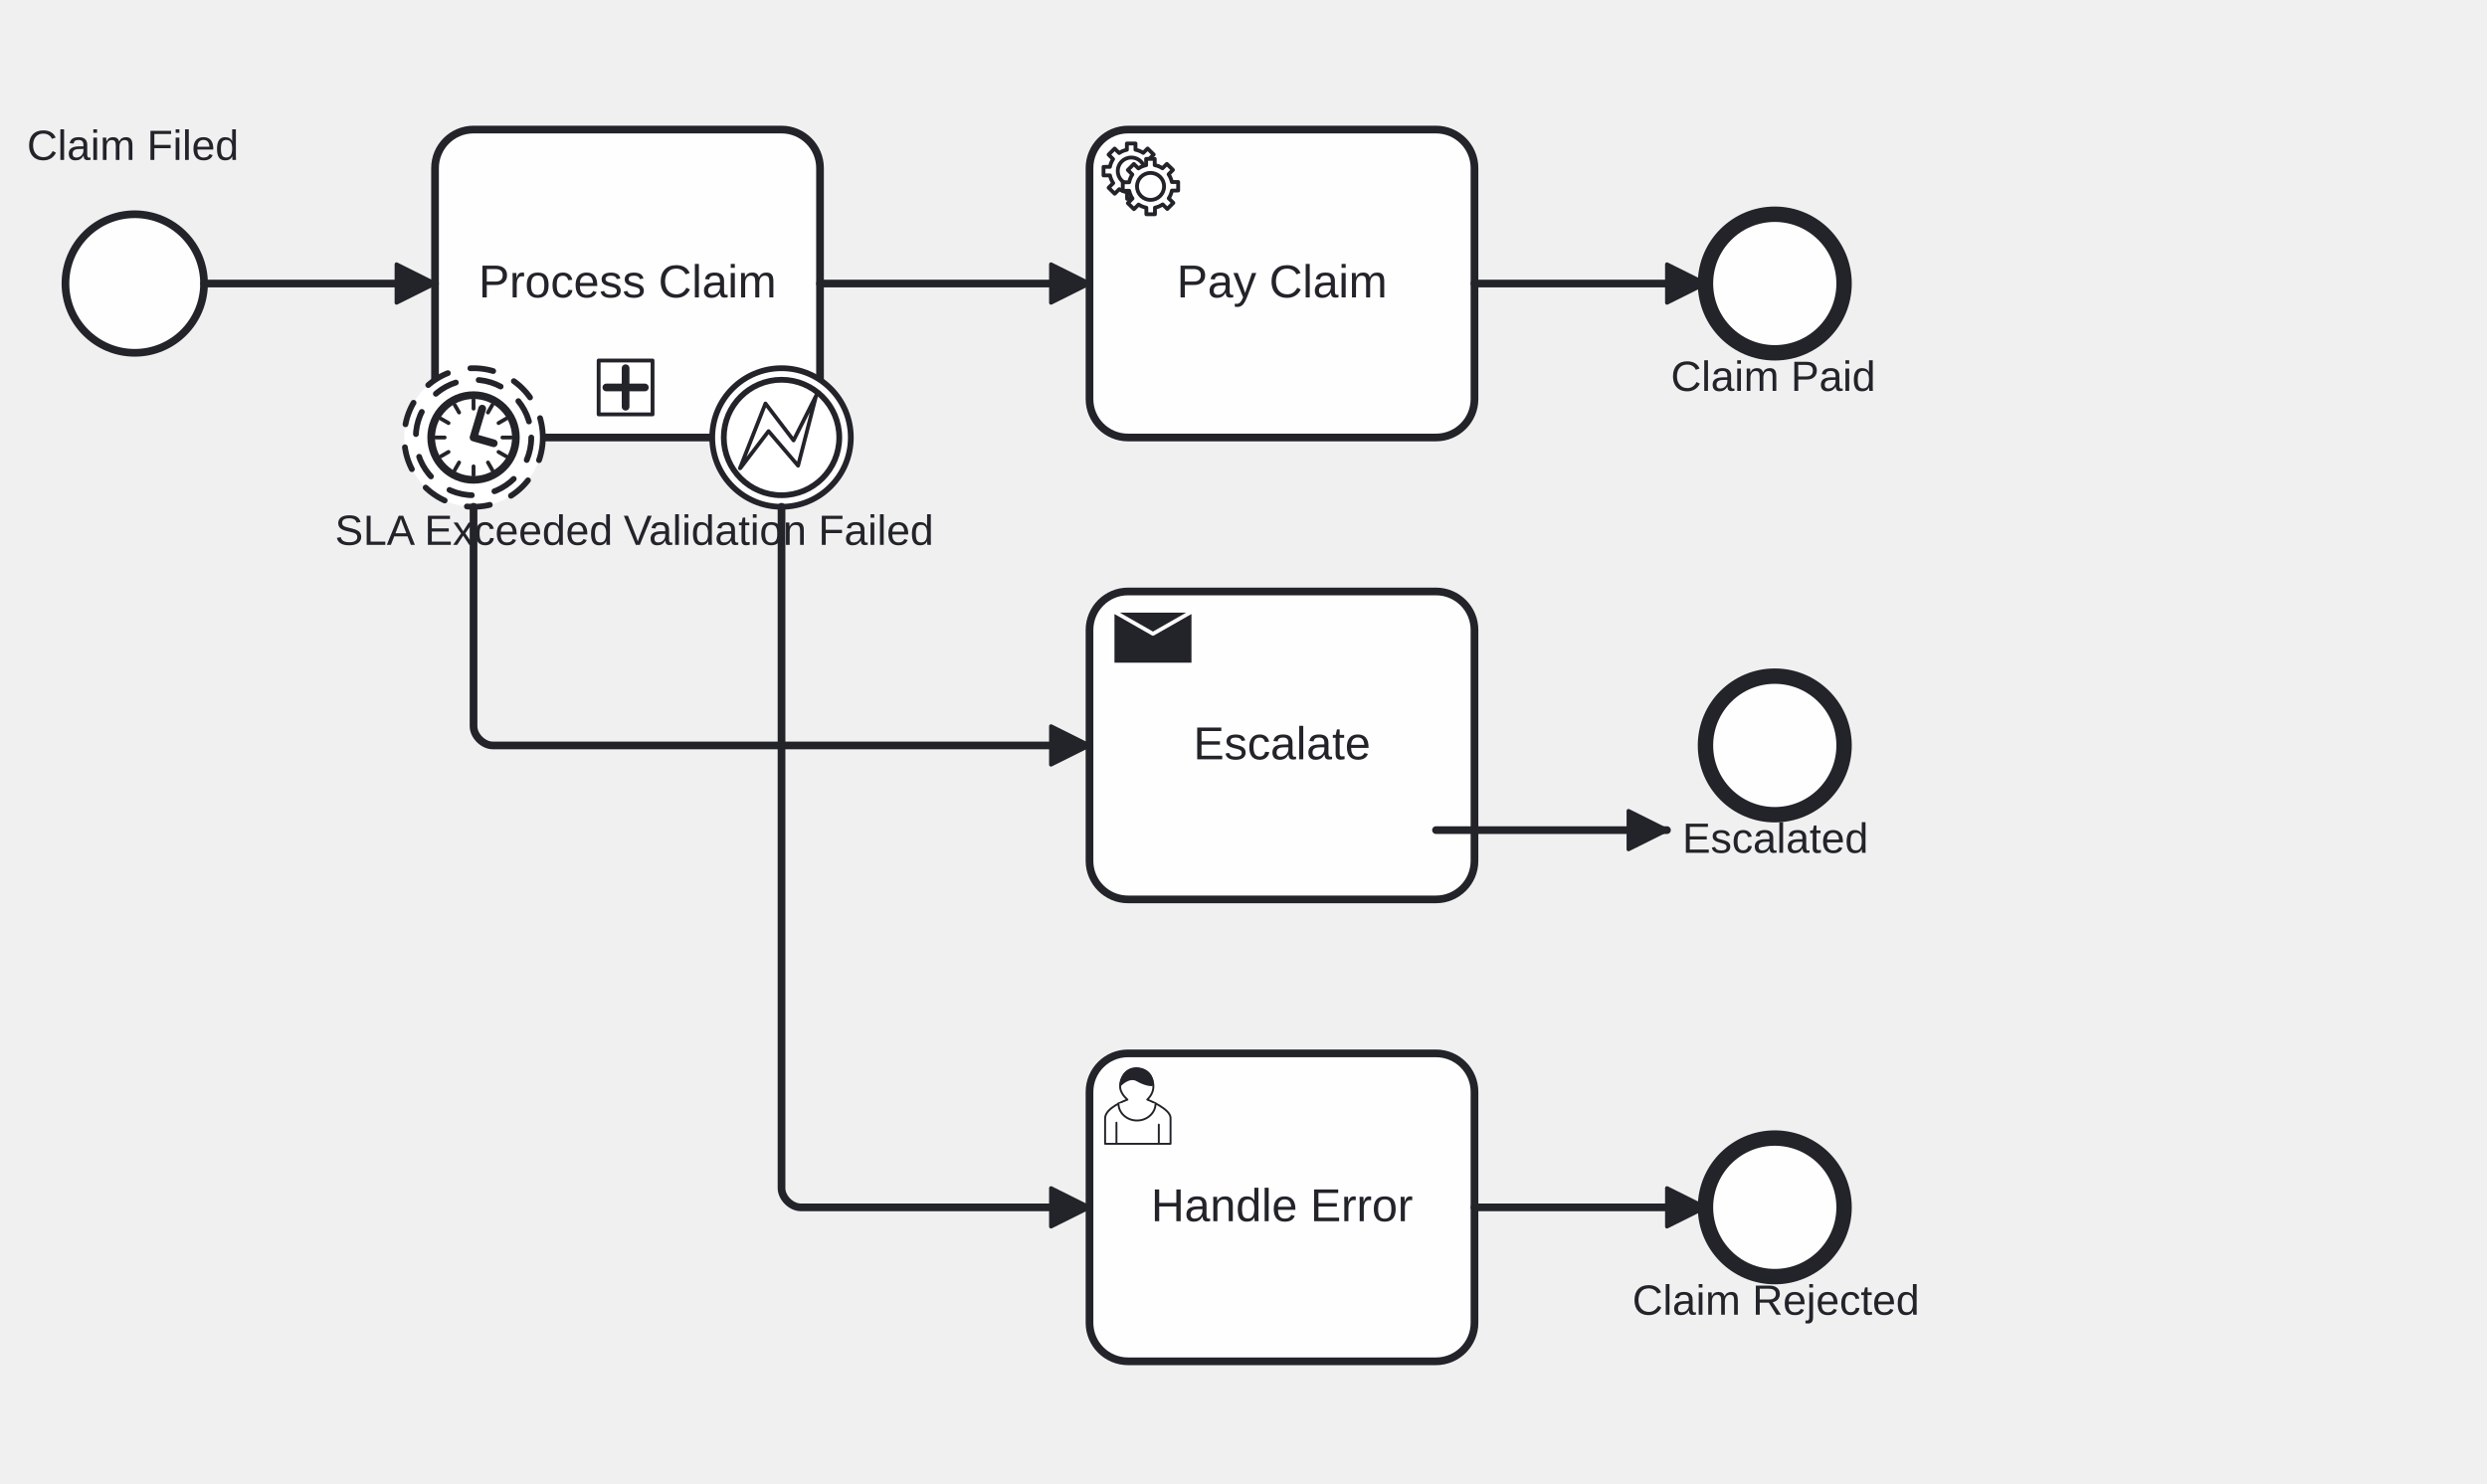
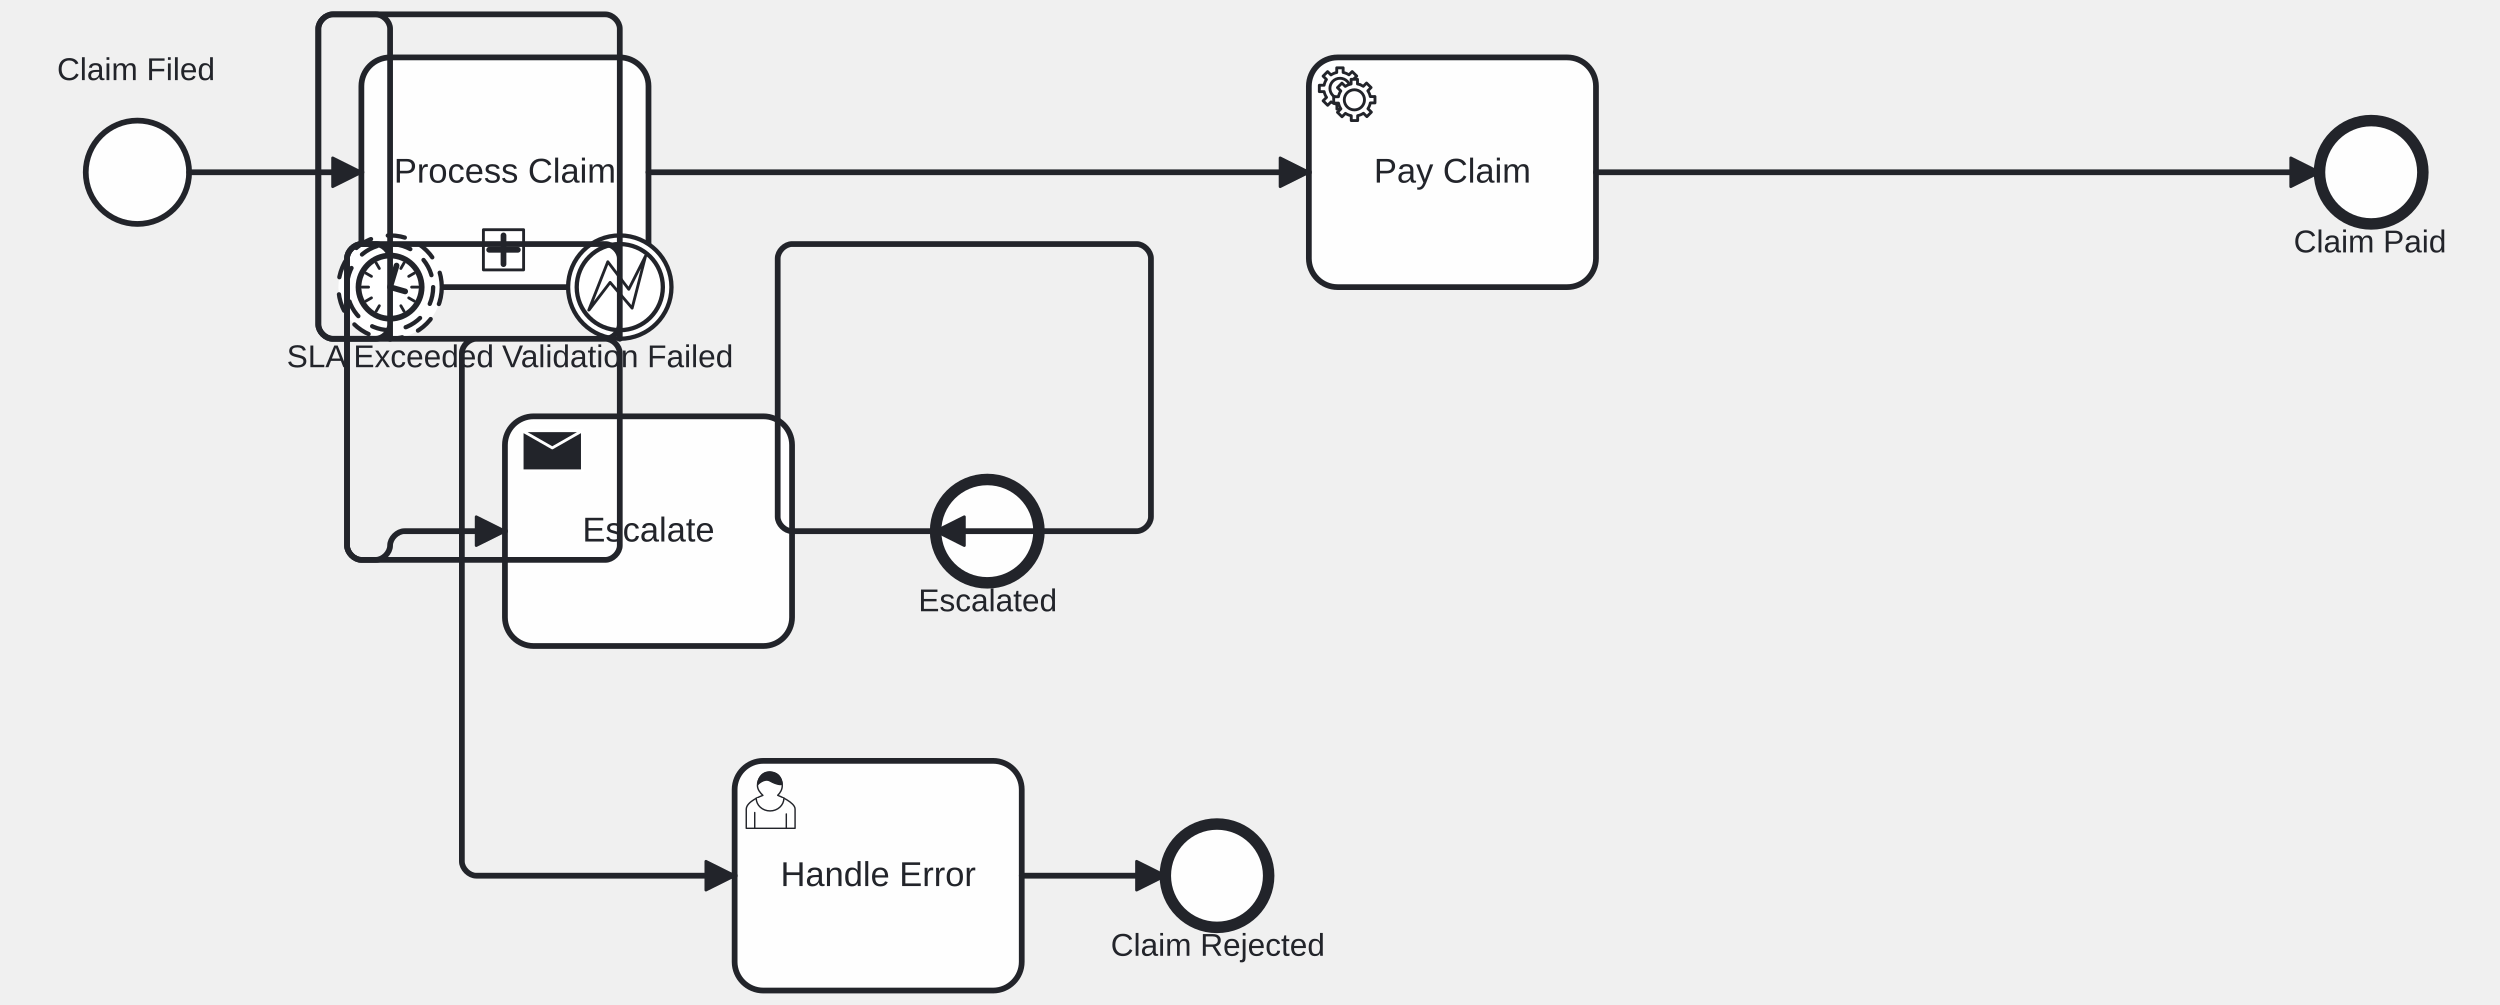
- <svg xmlns="http://www.w3.org/2000/svg" width="679" height="405" viewBox="175 73 646 332" version="1.1">
+ <svg xmlns="http://www.w3.org/2000/svg" width="1020" height="410" viewBox="175 60 845 350" version="1.1">
  <g class="djs-group">
    <g class="djs-element djs-shape" data-element-id="Start" style="display: block;" transform="translate(192, 102)">
      <g class="djs-visual">
        <circle cx="18" cy="18" r="18" style="stroke-linecap: round; stroke-linejoin: round; stroke: hsl(225, 10%, 15%); stroke-width: 2px; fill: white; fill-opacity: 0.95;" />
      </g>
      <rect style="fill: none; stroke-opacity: 0; stroke: white; stroke-width: 15px;" class="djs-hit djs-hit-all" x="0" y="0" width="36" height="36" />
      <circle cx="18" cy="18" r="23" style="fill: none;" class="djs-outline" />
    </g>
  </g>
  <g class="djs-group">
-     <g class="djs-element djs-shape" data-element-id="PayClaim" style="display: block;" transform="translate(458, 80)">
+     <g class="djs-element djs-shape" data-element-id="PayClaim" style="display: block;" transform="translate(618, 80)">
      <g class="djs-visual">
        <rect x="0" y="0" width="100" height="80" rx="10" ry="10" style="stroke-linecap: round; stroke-linejoin: round; stroke: hsl(225, 10%, 15%); stroke-width: 2px; fill: white; fill-opacity: 0.95;" />
        <text style="font-family: Arial, sans-serif; font-size: 12px; font-weight: normal; fill: hsl(225, 10%, 15%);" lineHeight="1.2" class="djs-label">
          <tspan x="22.664" y="43.6">Pay Claim</tspan>
        </text>
        <circle cx="5" cy="5" r="5" style="stroke-linecap: round; stroke-linejoin: round; stroke: none; stroke-width: 2px; fill: white;" transform="translate(6, 6)" />
        <path style="fill: white; stroke-linecap: round; stroke-linejoin: round; stroke: hsl(225, 10%, 15%); stroke-width: 1px;" d="m 12,18 v -1.713 c 0.352,-0.07 0.704,-0.178 1.048,-0.321 0.344,-0.145 0.666,-0.321 0.966,-0.521 l 1.194,1.18 1.567,-1.577 -1.195,-1.18 c 0.403,-0.614 0.683,-1.299 0.825,-2.018 l 1.622,-0.01 v -2.22 l -1.637,0.01 c -0.073,-0.352 -0.178,-0.7 -0.324,-1.044 -0.145,-0.344 -0.321,-0.664 -0.523,-0.962 l 1.131,-1.136 -1.583,-1.563 -1.13,1.136 c -0.614,-0.401 -1.303,-0.681 -2.023,-0.822 l 0.009,-1.619 h -2.241 l 0.004,1.631 c -0.354,0.074 -0.705,0.18 -1.05,0.324 -0.344,0.144 -0.665,0.321 -0.964,0.52 l -1.17,-1.158 -1.567,1.579 1.168,1.157 c -0.403,0.613 -0.683,1.298 -0.825,2.017 l -1.659,0.003 v 2.222 l 1.672,-0.006 c 0.073,0.351 0.18,0.702 0.324,1.045 0.145,0.344 0.321,0.664 0.523,0.961 l -1.199,1.197 1.584,1.56 1.196,-1.193 c 0.614,0.403 1.303,0.682 2.023,0.823 l 7.19e-4,1.699 h 2.227 z m 0.221,-3.996 c -1.789,0.75 -3.858,-0.093 -4.61,-1.874 -0.752,-1.783 0.091,-3.846 1.88,-4.596 1.788,-0.749 3.857,0.093 4.609,1.874 0.752,1.782 -0.091,3.846 -1.88,4.596 z" />
        <circle cx="5" cy="5" r="5" style="stroke-linecap: round; stroke-linejoin: round; stroke: none; stroke-width: 2px; fill: white;" transform="translate(11, 10)" />
        <path style="fill: white; stroke-linecap: round; stroke-linejoin: round; stroke: hsl(225, 10%, 15%); stroke-width: 1px;" d="m 17,22 v -1.713 c 0.352,-0.07 0.704,-0.178 1.048,-0.321 0.344,-0.145 0.666,-0.321 0.966,-0.521 l 1.194,1.18 1.567,-1.577 -1.195,-1.18 c 0.403,-0.614 0.683,-1.299 0.825,-2.018 l 1.622,-0.01 v -2.22 l -1.637,0.01 c -0.073,-0.352 -0.178,-0.7 -0.324,-1.044 -0.145,-0.344 -0.321,-0.664 -0.523,-0.962 l 1.131,-1.136 -1.583,-1.563 -1.13,1.136 c -0.614,-0.401 -1.303,-0.681 -2.023,-0.822 l 0.009,-1.619 h -2.241 l 0.004,1.631 c -0.354,0.074 -0.705,0.18 -1.05,0.324 -0.344,0.144 -0.665,0.321 -0.964,0.52 l -1.17,-1.158 -1.567,1.579 1.168,1.157 c -0.403,0.613 -0.683,1.298 -0.825,2.017 l -1.659,0.003 v 2.222 l 1.672,-0.006 c 0.073,0.351 0.18,0.702 0.324,1.045 0.145,0.344 0.321,0.664 0.523,0.961 l -1.199,1.197 1.584,1.56 1.196,-1.193 c 0.614,0.403 1.303,0.682 2.023,0.823 l 7.19e-4,1.699 h 2.227 z m 0.221,-3.996 c -1.789,0.75 -3.858,-0.093 -4.61,-1.874 -0.752,-1.783 0.091,-3.846 1.88,-4.596 1.788,-0.749 3.857,0.093 4.609,1.874 0.752,1.782 -0.091,3.846 -1.88,4.596 z" />
      </g>
      <rect style="fill: none; stroke-opacity: 0; stroke: white; stroke-width: 15px;" class="djs-hit djs-hit-all" x="0" y="0" width="100" height="80" />
      <rect x="-5" y="-5" rx="14" width="110" height="90" style="fill: none;" class="djs-outline" />
    </g>
  </g>
  <g class="djs-group">
-     <g class="djs-element djs-shape" data-element-id="HandleError" style="display: block;" transform="translate(458, 320)">
+     <g class="djs-element djs-shape" data-element-id="HandleError" style="display: block;" transform="translate(418, 325)">
      <g class="djs-visual">
        <rect x="0" y="0" width="100" height="80" rx="10" ry="10" style="stroke-linecap: round; stroke-linejoin: round; stroke: hsl(225, 10%, 15%); stroke-width: 2px; fill: white; fill-opacity: 0.95;" />
        <text style="font-family: Arial, sans-serif; font-size: 12px; font-weight: normal; fill: hsl(225, 10%, 15%);" lineHeight="1.2" class="djs-label">
          <tspan x="15.992" y="43.6">Handle Error</tspan>
        </text>
        <path style="fill: white; stroke-linecap: round; stroke-linejoin: round; stroke: hsl(225, 10%, 15%); stroke-width: 0.5px;" d="m 15,12 c 0.909,-0.845 1.594,-2.049 1.594,-3.385 0,-2.554 -1.805,-4.622 -4.357,-4.622 -2.552,0 -4.288,2.068 -4.288,4.622 0,1.348 0.974,2.562 1.896,3.405 -0.529,0.187 -5.669,2.097 -5.794,4.756 v 6.718 h 17 v -6.718 c 0,-2.298 -5.528,-4.595 -6.051,-4.776 zm -8,6 l 0,5.5 m 11,0 l 0,-5" />
        <path style="fill: white; stroke-linecap: round; stroke-linejoin: round; stroke: hsl(225, 10%, 15%); stroke-width: 0.5px;" d="m 15,12 m 2.162,1.009 c 0,2.447 -2.158,4.431 -4.821,4.431 -2.665,0 -4.822,-1.981 -4.822,-4.431 " />
        <path style="fill: hsl(225, 10%, 15%); stroke-linecap: round; stroke-linejoin: round; stroke: hsl(225, 10%, 15%); stroke-width: 0.5px;" d="m 15,12 m -6.9,-3.80 c 0,0 2.251,-2.358 4.274,-1.177 2.024,1.181 4.221,1.537 4.124,0.965 -0.098,-0.57 -0.117,-3.791 -4.191,-4.136 -3.575,0.001 -4.208,3.367 -4.207,4.348 z" />
      </g>
      <rect style="fill: none; stroke-opacity: 0; stroke: white; stroke-width: 15px;" class="djs-hit djs-hit-all" x="0" y="0" width="100" height="80" />
      <rect x="-5" y="-5" rx="14" width="110" height="90" style="fill: none;" class="djs-outline" />
    </g>
  </g>
  <g class="djs-group">
-     <g class="djs-element djs-shape" data-element-id="EscalateTask" style="display: block;" transform="translate(458, 200)">
+     <g class="djs-element djs-shape" data-element-id="EscalateTask" style="display: block;" transform="translate(338, 205)">
      <g class="djs-visual">
        <rect x="0" y="0" width="100" height="80" rx="10" ry="10" style="stroke-linecap: round; stroke-linejoin: round; stroke: hsl(225, 10%, 15%); stroke-width: 2px; fill: white; fill-opacity: 0.95;" />
        <text style="font-family: Arial, sans-serif; font-size: 12px; font-weight: normal; fill: hsl(225, 10%, 15%);" lineHeight="1.2" class="djs-label">
          <tspan x="26.99" y="43.6">Escalate</tspan>
        </text>
        <path style="fill: hsl(225, 10%, 15%); stroke-linecap: round; stroke-linejoin: round; stroke: white; stroke-width: 1px;" d="m 5.985,4.998 l 0,14 l 21,0 l 0,-14 z l 10.5,6 l 10.5,-6" />
      </g>
      <rect style="fill: none; stroke-opacity: 0; stroke: white; stroke-width: 15px;" class="djs-hit djs-hit-all" x="0" y="0" width="100" height="80" />
      <rect x="-5" y="-5" rx="14" width="110" height="90" style="fill: none;" class="djs-outline" />
    </g>
  </g>
  <g class="djs-group">
-     <g class="djs-element djs-shape" data-element-id="EndOK" style="display: block;" transform="translate(618, 102)">
+     <g class="djs-element djs-shape" data-element-id="EndOK" style="display: block;" transform="translate(970, 102)">
      <g class="djs-visual">
        <circle cx="18" cy="18" r="18" style="stroke-linecap: round; stroke-linejoin: round; stroke: hsl(225, 10%, 15%); stroke-width: 4px; fill: white; fill-opacity: 0.95;" />
      </g>
      <rect style="fill: none; stroke-opacity: 0; stroke: white; stroke-width: 15px;" class="djs-hit djs-hit-all" x="0" y="0" width="36" height="36" />
      <circle cx="18" cy="18" r="24" style="fill: none;" class="djs-outline" />
    </g>
  </g>
  <g class="djs-group">
-     <g class="djs-element djs-shape" data-element-id="EndError" style="display: block;" transform="translate(618, 342)">
+     <g class="djs-element djs-shape" data-element-id="EndError" style="display: block;" transform="translate(568, 347)">
      <g class="djs-visual">
        <circle cx="18" cy="18" r="18" style="stroke-linecap: round; stroke-linejoin: round; stroke: hsl(225, 10%, 15%); stroke-width: 4px; fill: white; fill-opacity: 0.95;" />
      </g>
      <rect style="fill: none; stroke-opacity: 0; stroke: white; stroke-width: 15px;" class="djs-hit djs-hit-all" x="0" y="0" width="36" height="36" />
      <circle cx="18" cy="18" r="24" style="fill: none;" class="djs-outline" />
    </g>
  </g>
  <g class="djs-group">
-     <g class="djs-element djs-shape" data-element-id="EndEscalated" style="display: block;" transform="translate(618, 222)">
+     <g class="djs-element djs-shape" data-element-id="EndEscalated" style="display: block;" transform="translate(488, 227)">
      <g class="djs-visual">
        <circle cx="18" cy="18" r="18" style="stroke-linecap: round; stroke-linejoin: round; stroke: hsl(225, 10%, 15%); stroke-width: 4px; fill: white; fill-opacity: 0.95;" />
      </g>
      <rect style="fill: none; stroke-opacity: 0; stroke: white; stroke-width: 15px;" class="djs-hit djs-hit-all" x="0" y="0" width="36" height="36" />
      <circle cx="18" cy="18" r="24" style="fill: none;" class="djs-outline" />
    </g>
  </g>
  <g class="djs-group">
    <g class="djs-element djs-shape" data-element-id="SubProcess1" style="display: block;" transform="translate(288, 80)">
      <g class="djs-visual">
        <rect x="0" y="0" width="100" height="80" rx="10" ry="10" style="stroke-linecap: round; stroke-linejoin: round; stroke: hsl(225, 10%, 15%); stroke-width: 2px; fill: white; fill-opacity: 0.95;" />
        <text style="font-family: Arial, sans-serif; font-size: 12px; font-weight: normal; fill: hsl(225, 10%, 15%);" lineHeight="1.2" class="djs-label">
          <tspan x="11.33" y="43.6">Process Claim</tspan>
        </text>
        <rect x="0" y="0" width="14" height="14" rx="0" ry="0" style="stroke-linecap: round; stroke-linejoin: round; stroke: hsl(225, 10%, 15%); stroke-width: 1px; fill: white;" transform="translate(42.5, 60)" />
        <path style="fill: white; stroke-linecap: round; stroke-linejoin: round; stroke: hsl(225, 10%, 15%); stroke-width: 2px;" data-marker="sub-process" d="m42.5,60 m 7,2 l 0,10 m -5,-5 l 10,0" />
      </g>
      <rect x="-5" y="-5" rx="14" width="110" height="90" style="fill: none;" class="djs-outline" />
      <rect style="fill: none; stroke-opacity: 0; stroke: white; stroke-width: 15px;" class="djs-hit djs-hit-all" x="0" y="0" width="100" height="80" />
    </g>
  </g>
  <g class="djs-group">
    <g class="djs-element djs-shape" data-element-id="TimerBoundary" style="display: block;" transform="translate(280, 142)">
      <g class="djs-visual">
        <circle cx="18" cy="18" r="18" style="stroke-linecap: round; stroke-linejoin: round; stroke: hsl(225, 10%, 15%); stroke-width: 1.5px; fill: white; fill-opacity: 1; stroke-dasharray: 6;" />
        <circle cx="18" cy="18" r="15" style="stroke-linecap: round; stroke-linejoin: round; stroke: hsl(225, 10%, 15%); stroke-width: 1.5px; fill: none; fill-opacity: 1; stroke-dasharray: 6;" />
        <circle cx="18" cy="18" r="11" style="stroke-linecap: round; stroke-linejoin: round; stroke: hsl(225, 10%, 15%); stroke-width: 2px; fill: white;" />
        <path style="fill: none; stroke-linecap: round; stroke-linejoin: round; stroke: hsl(225, 10%, 15%); stroke-width: 2px;" d="M 18,18 l 2.25,-7.5 m -2.25,7.5 l 5.25,1.5 " />
        <path style="fill: none; stroke-linecap: round; stroke-linejoin: round; stroke: hsl(225, 10%, 15%); stroke-width: 1px;" transform="rotate(0,18,18)" d="M 18,18 m 0,7.5 l -0,2.25 " />
        <path style="fill: none; stroke-linecap: round; stroke-linejoin: round; stroke: hsl(225, 10%, 15%); stroke-width: 1px;" transform="rotate(30,18,18)" d="M 18,18 m 0,7.5 l -0,2.25 " />
        <path style="fill: none; stroke-linecap: round; stroke-linejoin: round; stroke: hsl(225, 10%, 15%); stroke-width: 1px;" transform="rotate(60,18,18)" d="M 18,18 m 0,7.5 l -0,2.25 " />
        <path style="fill: none; stroke-linecap: round; stroke-linejoin: round; stroke: hsl(225, 10%, 15%); stroke-width: 1px;" transform="rotate(90,18,18)" d="M 18,18 m 0,7.5 l -0,2.25 " />
        <path style="fill: none; stroke-linecap: round; stroke-linejoin: round; stroke: hsl(225, 10%, 15%); stroke-width: 1px;" transform="rotate(120,18,18)" d="M 18,18 m 0,7.5 l -0,2.25 " />
        <path style="fill: none; stroke-linecap: round; stroke-linejoin: round; stroke: hsl(225, 10%, 15%); stroke-width: 1px;" transform="rotate(150,18,18)" d="M 18,18 m 0,7.5 l -0,2.25 " />
        <path style="fill: none; stroke-linecap: round; stroke-linejoin: round; stroke: hsl(225, 10%, 15%); stroke-width: 1px;" transform="rotate(180,18,18)" d="M 18,18 m 0,7.5 l -0,2.25 " />
        <path style="fill: none; stroke-linecap: round; stroke-linejoin: round; stroke: hsl(225, 10%, 15%); stroke-width: 1px;" transform="rotate(210,18,18)" d="M 18,18 m 0,7.5 l -0,2.25 " />
        <path style="fill: none; stroke-linecap: round; stroke-linejoin: round; stroke: hsl(225, 10%, 15%); stroke-width: 1px;" transform="rotate(240,18,18)" d="M 18,18 m 0,7.5 l -0,2.25 " />
        <path style="fill: none; stroke-linecap: round; stroke-linejoin: round; stroke: hsl(225, 10%, 15%); stroke-width: 1px;" transform="rotate(270,18,18)" d="M 18,18 m 0,7.5 l -0,2.25 " />
        <path style="fill: none; stroke-linecap: round; stroke-linejoin: round; stroke: hsl(225, 10%, 15%); stroke-width: 1px;" transform="rotate(300,18,18)" d="M 18,18 m 0,7.5 l -0,2.25 " />
        <path style="fill: none; stroke-linecap: round; stroke-linejoin: round; stroke: hsl(225, 10%, 15%); stroke-width: 1px;" transform="rotate(330,18,18)" d="M 18,18 m 0,7.5 l -0,2.25 " />
      </g>
      <rect style="fill: none; stroke-opacity: 0; stroke: white; stroke-width: 15px;" class="djs-hit djs-hit-all" x="0" y="0" width="36" height="36" />
      <circle cx="18" cy="18" r="23" style="fill: none;" class="djs-outline" />
    </g>
  </g>
  <g class="djs-group">
    <g class="djs-element djs-shape" data-element-id="ErrorBoundary" style="display: block;" transform="translate(360, 142)">
      <g class="djs-visual">
        <circle cx="18" cy="18" r="18" style="stroke-linecap: round; stroke-linejoin: round; stroke: hsl(225, 10%, 15%); stroke-width: 1.5px; fill: white; fill-opacity: 1;" />
        <circle cx="18" cy="18" r="15" style="stroke-linecap: round; stroke-linejoin: round; stroke: hsl(225, 10%, 15%); stroke-width: 1.5px; fill: none; fill-opacity: 1;" />
        <path style="fill: white; stroke-linecap: round; stroke-linejoin: round; stroke: hsl(225, 10%, 15%); stroke-width: 1px;" d="m 7.2,25.992 0.094,-0.025 7.339,-9.611 7.667,8.966 4.7,-18.22 -5.871,11.65 -7.3,-9.585 z" />
      </g>
      <rect style="fill: none; stroke-opacity: 0; stroke: white; stroke-width: 15px;" class="djs-hit djs-hit-all" x="0" y="0" width="36" height="36" />
      <circle cx="18" cy="18" r="23" style="fill: none;" class="djs-outline" />
    </g>
  </g>
  <g class="djs-group">
    <g class="djs-element djs-shape" data-element-id="Start_label" style="display: block;" transform="translate(182, 78)">
      <g class="djs-visual">
        <text style="font-family: Arial, sans-serif; font-size: 11px; font-weight: normal; fill: hsl(225, 10%, 15%);" lineHeight="1.2" class="djs-label">
          <tspan x="0" y="9.9">Claim Filed</tspan>
        </text>
      </g>
      <rect style="fill: none; stroke-opacity: 0; stroke: white; stroke-width: 15px;" class="djs-hit djs-hit-all" x="0" y="0" width="55" height="14" />
      <rect x="-5" y="-5" rx="4" width="65" height="24" style="fill: none;" class="djs-outline" />
    </g>
  </g>
  <g class="djs-group">
-     <g class="djs-element djs-shape" data-element-id="EndOK_label" style="display: block;" transform="translate(609, 138)">
+     <g class="djs-element djs-shape" data-element-id="EndOK_label" style="display: block;" transform="translate(961, 138)">
      <g class="djs-visual">
        <text style="font-family: Arial, sans-serif; font-size: 11px; font-weight: normal; fill: hsl(225, 10%, 15%);" lineHeight="1.2" class="djs-label">
          <tspan x="0" y="9.9">Claim Paid</tspan>
        </text>
      </g>
      <rect style="fill: none; stroke-opacity: 0; stroke: white; stroke-width: 15px;" class="djs-hit djs-hit-all" x="0" y="0" width="54" height="14" />
      <rect x="-5" y="-5" rx="4" width="64" height="24" style="fill: none;" class="djs-outline" />
    </g>
  </g>
  <g class="djs-group">
-     <g class="djs-element djs-shape" data-element-id="EndError_label" style="display: block;" transform="translate(599, 378)">
+     <g class="djs-element djs-shape" data-element-id="EndError_label" style="display: block;" transform="translate(549, 383)">
      <g class="djs-visual">
        <text style="font-family: Arial, sans-serif; font-size: 11px; font-weight: normal; fill: hsl(225, 10%, 15%);" lineHeight="1.2" class="djs-label">
          <tspan x="0" y="9.9">Claim Rejected</tspan>
        </text>
      </g>
      <rect style="fill: none; stroke-opacity: 0; stroke: white; stroke-width: 15px;" class="djs-hit djs-hit-all" x="0" y="0" width="75" height="14" />
      <rect x="-5" y="-5" rx="4" width="85" height="24" style="fill: none;" class="djs-outline" />
    </g>
  </g>
  <g class="djs-group">
-     <g class="djs-element djs-shape" data-element-id="EndEscalated_label" style="display: block;" transform="translate(612, 258)">
+     <g class="djs-element djs-shape" data-element-id="EndEscalated_label" style="display: block;" transform="translate(482, 263)">
      <g class="djs-visual">
        <text style="font-family: Arial, sans-serif; font-size: 11px; font-weight: normal; fill: hsl(225, 10%, 15%);" lineHeight="1.2" class="djs-label">
          <tspan x="0" y="9.9">Escalated</tspan>
        </text>
      </g>
      <rect style="fill: none; stroke-opacity: 0; stroke: white; stroke-width: 15px;" class="djs-hit djs-hit-all" x="0" y="0" width="49" height="14" />
      <rect x="-5" y="-5" rx="4" width="59" height="24" style="fill: none;" class="djs-outline" />
    </g>
  </g>
  <g class="djs-group">
    <g class="djs-element djs-shape" data-element-id="TimerBoundary_label" style="display: block;" transform="translate(262, 178)">
      <g class="djs-visual">
        <text style="font-family: Arial, sans-serif; font-size: 11px; font-weight: normal; fill: hsl(225, 10%, 15%);" lineHeight="1.2" class="djs-label">
          <tspan x="0" y="9.9">SLA Exceeded</tspan>
        </text>
      </g>
      <rect style="fill: none; stroke-opacity: 0; stroke: white; stroke-width: 15px;" class="djs-hit djs-hit-all" x="0" y="0" width="73" height="14" />
      <rect x="-5" y="-5" rx="4" width="83" height="24" style="fill: none;" class="djs-outline" />
    </g>
  </g>
  <g class="djs-group">
    <g class="djs-element djs-shape" data-element-id="ErrorBoundary_label" style="display: block;" transform="translate(337, 178)">
      <g class="djs-visual">
        <text style="font-family: Arial, sans-serif; font-size: 11px; font-weight: normal; fill: hsl(225, 10%, 15%);" lineHeight="1.2" class="djs-label">
          <tspan x="0" y="9.9">Validation Failed</tspan>
        </text>
      </g>
      <rect style="fill: none; stroke-opacity: 0; stroke: white; stroke-width: 15px;" class="djs-hit djs-hit-all" x="0" y="0" width="82" height="14" />
      <rect x="-5" y="-5" rx="4" width="92" height="24" style="fill: none;" class="djs-outline" />
    </g>
  </g>
  <g class="djs-group">
    <g class="djs-element djs-connection" data-element-id="Flow1" style="display: block;">
      <g class="djs-visual">
        <defs>
          <marker id="marker-seq-0" viewBox="0 0 20 20" refX="11" refY="10" markerWidth="10" markerHeight="10" orient="auto">
            <path d="M 1 5 L 11 10 L 1 15 Z" style="stroke-linecap: round; stroke-linejoin: round; stroke: hsl(225, 10%, 15%); stroke-width: 1px; fill: hsl(225, 10%, 15%);" />
          </marker>
        </defs>
        <path style="fill: none; stroke-linecap: round; stroke-linejoin: round; stroke: hsl(225, 10%, 15%); stroke-width: 2px; marker-end: url(#marker-seq-0);" data-corner-radius="5" d="M228,120L288,120" />
      </g>
      <path d="M228,120L288,120" style="fill: none; stroke-opacity: 0; stroke: white; stroke-width: 15px;" class="djs-hit djs-hit-stroke" />
      <rect x="223" y="115" rx="4" width="70" height="10" style="fill: none;" class="djs-outline" />
    </g>
  </g>
  <g class="djs-group">
    <g class="djs-element djs-connection" data-element-id="Flow2" style="display: block;">
      <g class="djs-visual">
        <defs>
          <marker id="marker-seq-1" viewBox="0 0 20 20" refX="11" refY="10" markerWidth="10" markerHeight="10" orient="auto">
            <path d="M 1 5 L 11 10 L 1 15 Z" style="stroke-linecap: round; stroke-linejoin: round; stroke: hsl(225, 10%, 15%); stroke-width: 1px; fill: hsl(225, 10%, 15%);" />
          </marker>
        </defs>
-         <path style="fill: none; stroke-linecap: round; stroke-linejoin: round; stroke: hsl(225, 10%, 15%); stroke-width: 2px; marker-end: url(#marker-seq-1);" data-corner-radius="5" d="M388,120L458,120" />
-       </g>
-       <path d="M388,120L458,120" style="fill: none; stroke-opacity: 0; stroke: white; stroke-width: 15px;" class="djs-hit djs-hit-stroke" />
-       <rect x="383" y="115" rx="4" width="80" height="10" style="fill: none;" class="djs-outline" />
+         <path style="fill: none; stroke-linecap: round; stroke-linejoin: round; stroke: hsl(225, 10%, 15%); stroke-width: 2px; marker-end: url(#marker-seq-1);" data-corner-radius="5" d="M388,120L618,120" />
+       </g>
+       <path d="M388,120L618,120" style="fill: none; stroke-opacity: 0; stroke: white; stroke-width: 15px;" class="djs-hit djs-hit-stroke" />
+       <rect x="383" y="115" rx="4" width="240" height="10" style="fill: none;" class="djs-outline" />
    </g>
  </g>
  <g class="djs-group">
    <g class="djs-element djs-connection" data-element-id="Flow3" style="display: block;">
      <g class="djs-visual">
        <defs>
          <marker id="marker-seq-2" viewBox="0 0 20 20" refX="11" refY="10" markerWidth="10" markerHeight="10" orient="auto">
            <path d="M 1 5 L 11 10 L 1 15 Z" style="stroke-linecap: round; stroke-linejoin: round; stroke: hsl(225, 10%, 15%); stroke-width: 1px; fill: hsl(225, 10%, 15%);" />
          </marker>
        </defs>
-         <path style="fill: none; stroke-linecap: round; stroke-linejoin: round; stroke: hsl(225, 10%, 15%); stroke-width: 2px; marker-end: url(#marker-seq-2);" data-corner-radius="5" d="M558,120L618,120" />
-       </g>
-       <path d="M558,120L618,120" style="fill: none; stroke-opacity: 0; stroke: white; stroke-width: 15px;" class="djs-hit djs-hit-stroke" />
-       <rect x="553" y="115" rx="4" width="70" height="10" style="fill: none;" class="djs-outline" />
+         <path style="fill: none; stroke-linecap: round; stroke-linejoin: round; stroke: hsl(225, 10%, 15%); stroke-width: 2px; marker-end: url(#marker-seq-2);" data-corner-radius="5" d="M718,120L970,120" />
+       </g>
+       <path d="M718,120L970,120" style="fill: none; stroke-opacity: 0; stroke: white; stroke-width: 15px;" class="djs-hit djs-hit-stroke" />
+       <rect x="713" y="115" rx="4" width="262" height="10" style="fill: none;" class="djs-outline" />
    </g>
  </g>
  <g class="djs-group">
    <g class="djs-element djs-connection" data-element-id="FlowErr" style="display: block;">
      <g class="djs-visual">
        <defs>
          <marker id="marker-seq-3" viewBox="0 0 20 20" refX="11" refY="10" markerWidth="10" markerHeight="10" orient="auto">
            <path d="M 1 5 L 11 10 L 1 15 Z" style="stroke-linecap: round; stroke-linejoin: round; stroke: hsl(225, 10%, 15%); stroke-width: 1px; fill: hsl(225, 10%, 15%);" />
          </marker>
        </defs>
-         <path style="fill: none; stroke-linecap: round; stroke-linejoin: round; stroke: hsl(225, 10%, 15%); stroke-width: 2px; marker-end: url(#marker-seq-3);" data-corner-radius="5" d="M378,178L378,355C378,357.5,380.5,360,383,360L458,360" />
-       </g>
-       <path d="M378,178L378,360L458,360" style="fill: none; stroke-opacity: 0; stroke: white; stroke-width: 15px;" class="djs-hit djs-hit-stroke" />
-       <rect x="373" y="173" rx="4" width="90" height="192" style="fill: none;" class="djs-outline" />
+         <path style="fill: none; stroke-linecap: round; stroke-linejoin: round; stroke: hsl(225, 10%, 15%); stroke-width: 2px; marker-end: url(#marker-seq-3);" data-corner-radius="5" d="M378,178L378,70C378,67.5,375.5,65,373,65L278,65C275.5,65,273,67.5,273,70L273,173C273,175.5,275.5,178,278,178L373,178C375.5,178,378,175.5,378,173L378,150C378,147.5,375.5,145,373,145L288,145C285.5,145,283,147.5,283,150L283,250C283,252.5,285.5,255,288,255L373,255C375.5,255,378,252.5,378,250L378,183C378,180.5,375.5,178,373,178L328,178C325.5,178,323,180.5,323,183L323,360C323,362.5,325.5,365,328,365L373,365C375.5,365,380.5,365,383,365L418,365" />
+       </g>
+       <path d="M378,178L378,65L273,65L273,178L378,178L378,145L283,145L283,255L378,255L378,178L323,178L323,365L378,365L418,365" style="fill: none; stroke-opacity: 0; stroke: white; stroke-width: 15px;" class="djs-hit djs-hit-stroke" />
+       <rect x="268" y="60" rx="4" width="155" height="310" style="fill: none;" class="djs-outline" />
    </g>
  </g>
  <g class="djs-group">
    <g class="djs-element djs-connection" data-element-id="Flow4" style="display: block;">
      <g class="djs-visual">
        <defs>
          <marker id="marker-seq-4" viewBox="0 0 20 20" refX="11" refY="10" markerWidth="10" markerHeight="10" orient="auto">
            <path d="M 1 5 L 11 10 L 1 15 Z" style="stroke-linecap: round; stroke-linejoin: round; stroke: hsl(225, 10%, 15%); stroke-width: 1px; fill: hsl(225, 10%, 15%);" />
          </marker>
        </defs>
-         <path style="fill: none; stroke-linecap: round; stroke-linejoin: round; stroke: hsl(225, 10%, 15%); stroke-width: 2px; marker-end: url(#marker-seq-4);" data-corner-radius="5" d="M558,360L618,360" />
-       </g>
-       <path d="M558,360L618,360" style="fill: none; stroke-opacity: 0; stroke: white; stroke-width: 15px;" class="djs-hit djs-hit-stroke" />
-       <rect x="553" y="355" rx="4" width="70" height="10" style="fill: none;" class="djs-outline" />
+         <path style="fill: none; stroke-linecap: round; stroke-linejoin: round; stroke: hsl(225, 10%, 15%); stroke-width: 2px; marker-end: url(#marker-seq-4);" data-corner-radius="5" d="M518,365L568,365" />
+       </g>
+       <path d="M518,365L568,365" style="fill: none; stroke-opacity: 0; stroke: white; stroke-width: 15px;" class="djs-hit djs-hit-stroke" />
+       <rect x="513" y="360" rx="4" width="60" height="10" style="fill: none;" class="djs-outline" />
    </g>
  </g>
  <g class="djs-group">
    <g class="djs-element djs-connection" data-element-id="FlowTimer" style="display: block;">
      <g class="djs-visual">
        <defs>
          <marker id="marker-seq-5" viewBox="0 0 20 20" refX="11" refY="10" markerWidth="10" markerHeight="10" orient="auto">
            <path d="M 1 5 L 11 10 L 1 15 Z" style="stroke-linecap: round; stroke-linejoin: round; stroke: hsl(225, 10%, 15%); stroke-width: 1px; fill: hsl(225, 10%, 15%);" />
          </marker>
        </defs>
-         <path style="fill: none; stroke-linecap: round; stroke-linejoin: round; stroke: hsl(225, 10%, 15%); stroke-width: 2px; marker-end: url(#marker-seq-5);" data-corner-radius="5" d="M298,178L298,235C298,237.5,300.5,240,303,240L458,240" />
-       </g>
-       <path d="M298,178L298,240L458,240" style="fill: none; stroke-opacity: 0; stroke: white; stroke-width: 15px;" class="djs-hit djs-hit-stroke" />
-       <rect x="293" y="173" rx="4" width="170" height="72" style="fill: none;" class="djs-outline" />
+         <path style="fill: none; stroke-linecap: round; stroke-linejoin: round; stroke: hsl(225, 10%, 15%); stroke-width: 2px; marker-end: url(#marker-seq-5);" data-corner-radius="5" d="M298,178L298,70C298,67.5,295.5,65,293,65L278,65C275.5,65,273,67.5,273,70L273,173C273,175.5,275.5,178,278,178L293,178C295.5,178,298,175.5,298,173L298,70C298,67.5,295.5,65,293,65L278,65C275.5,65,273,67.5,273,70L273,173C273,175.5,275.5,178,278,178L293,178C295.5,178,298,175.5,298,173L298,150C298,147.5,295.5,145,293,145L288,145C285.5,145,283,147.5,283,150L283,250C283,252.5,285.5,255,288,255L293,255C295.5,255,298,252.5,298,250L298,250C298,247.5,300.5,245,303,245L338,245" />
+       </g>
+       <path d="M298,178L298,65L273,65L273,178L298,178L298,65L273,65L273,178L298,178L298,145L283,145L283,255L298,255L298,245L338,245" style="fill: none; stroke-opacity: 0; stroke: white; stroke-width: 15px;" class="djs-hit djs-hit-stroke" />
+       <rect x="268" y="60" rx="4" width="75" height="200" style="fill: none;" class="djs-outline" />
    </g>
  </g>
  <g class="djs-group">
    <g class="djs-element djs-connection" data-element-id="Flow5" style="display: block;">
      <g class="djs-visual">
        <defs>
          <marker id="marker-seq-6" viewBox="0 0 20 20" refX="11" refY="10" markerWidth="10" markerHeight="10" orient="auto">
            <path d="M 1 5 L 11 10 L 1 15 Z" style="stroke-linecap: round; stroke-linejoin: round; stroke: hsl(225, 10%, 15%); stroke-width: 1px; fill: hsl(225, 10%, 15%);" />
          </marker>
        </defs>
-         <path style="fill: none; stroke-linecap: round; stroke-linejoin: round; stroke: hsl(225, 10%, 15%); stroke-width: 2px; marker-end: url(#marker-seq-6);" data-corner-radius="5" d="M548,262L608,262" />
-       </g>
-       <path d="M548,262L608,262" style="fill: none; stroke-opacity: 0; stroke: white; stroke-width: 15px;" class="djs-hit djs-hit-stroke" />
-       <rect x="543" y="257" rx="4" width="70" height="10" style="fill: none;" class="djs-outline" />
+         <path style="fill: none; stroke-linecap: round; stroke-linejoin: round; stroke: hsl(225, 10%, 15%); stroke-width: 2px; marker-end: url(#marker-seq-6);" data-corner-radius="5" d="M438,245L438,245C435.5,245,433,242.5,433,240L433,150C433,147.5,435.5,145,438,145L558,145C560.5,145,563,147.5,563,150L563,240C563,242.5,560.5,245,558,245L438,245C435.5,245,433,242.5,433,240L433,150C433,147.5,435.5,145,438,145L558,145C560.5,145,563,147.5,563,150L563,240C563,242.5,560.5,245,558,245L438,245C435.5,245,433,242.5,433,240L433,150C433,147.5,435.5,145,438,145L558,145C560.5,145,563,147.5,563,150L563,240C563,242.5,560.5,245,558,245L488,245" />
+       </g>
+       <path d="M438,245L433,245L433,145L563,145L563,245L433,245L433,145L563,145L563,245L433,245L433,145L563,145L563,245L488,245" style="fill: none; stroke-opacity: 0; stroke: white; stroke-width: 15px;" class="djs-hit djs-hit-stroke" />
+       <rect x="428" y="140" rx="4" width="140" height="110" style="fill: none;" class="djs-outline" />
    </g>
  </g>
</svg>
